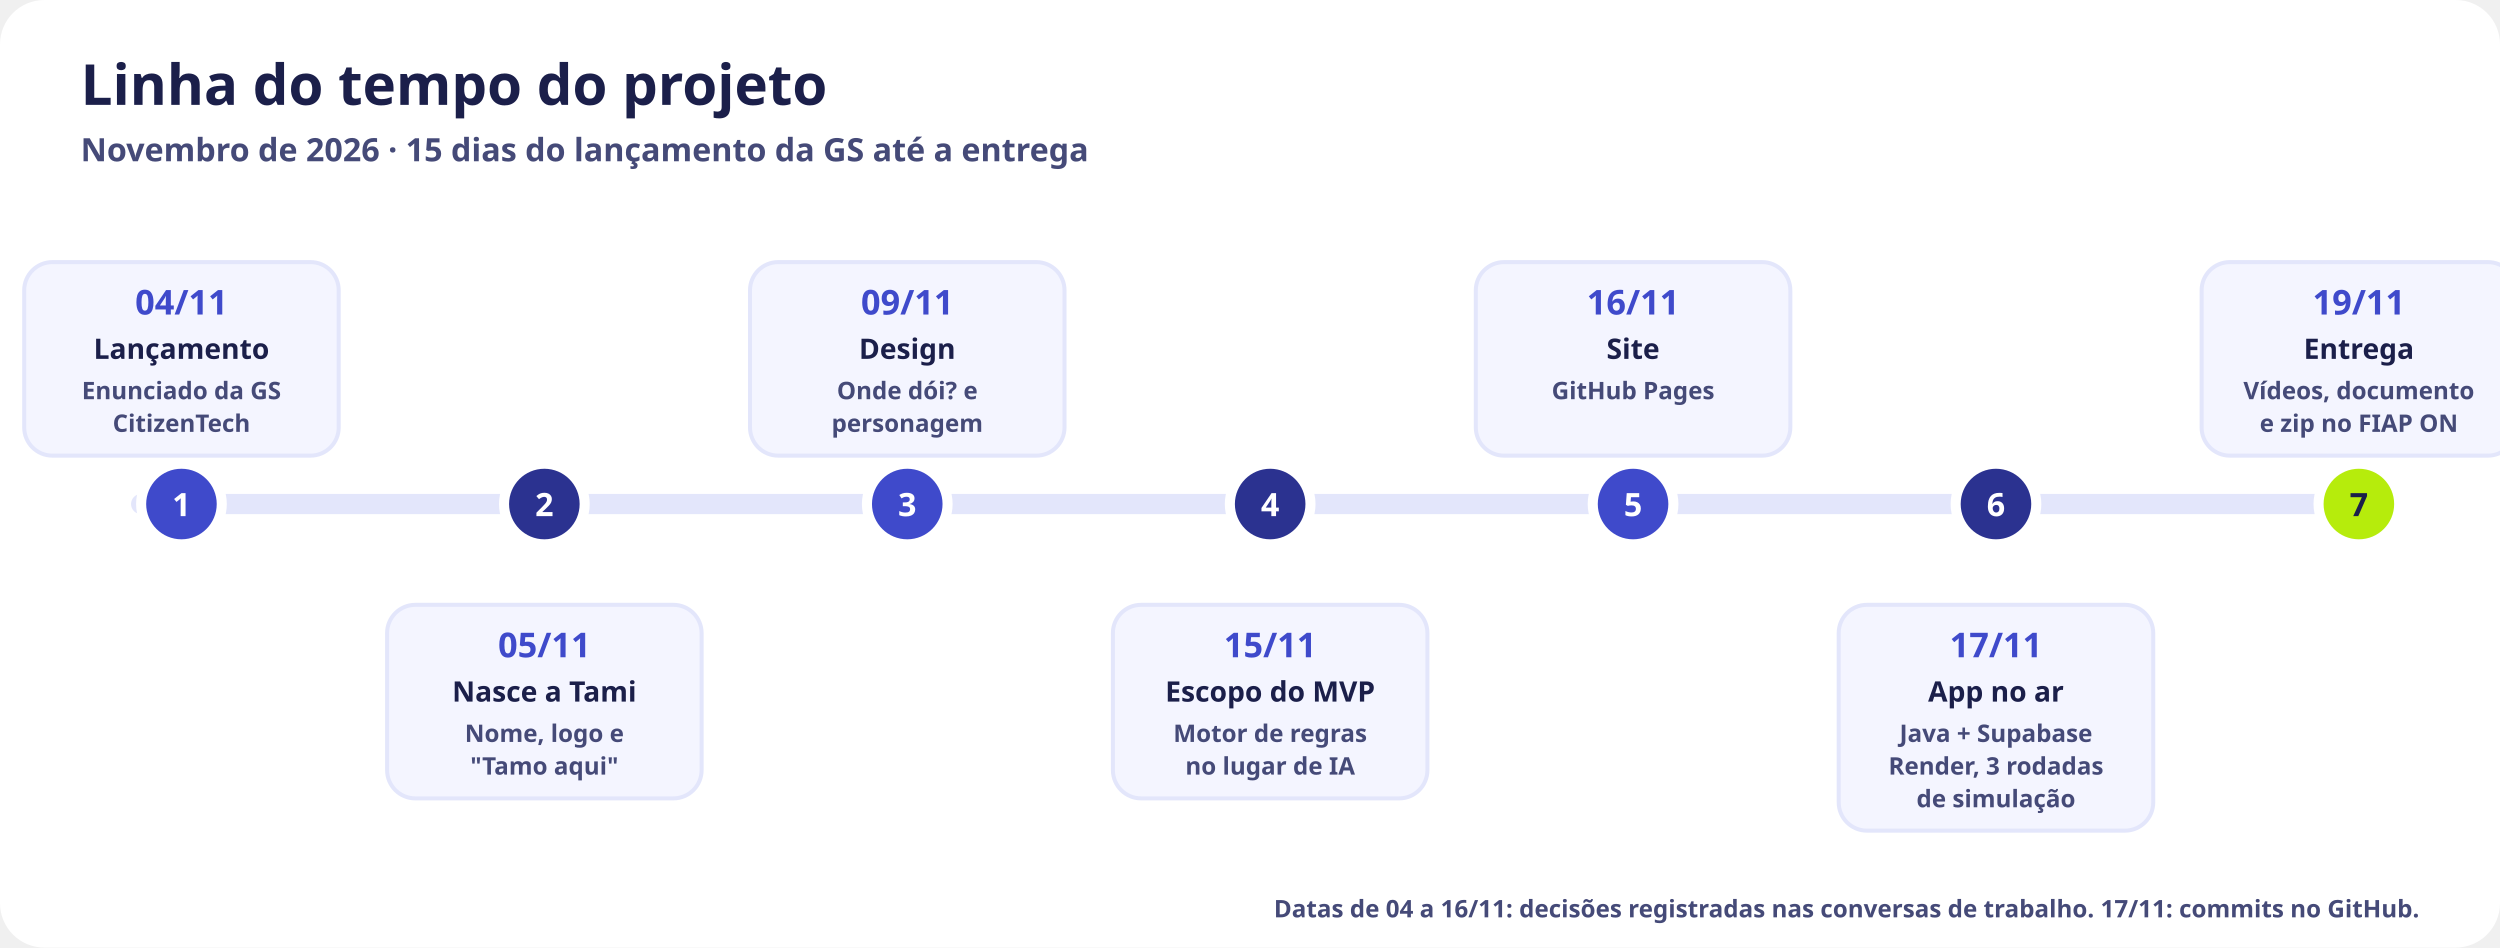
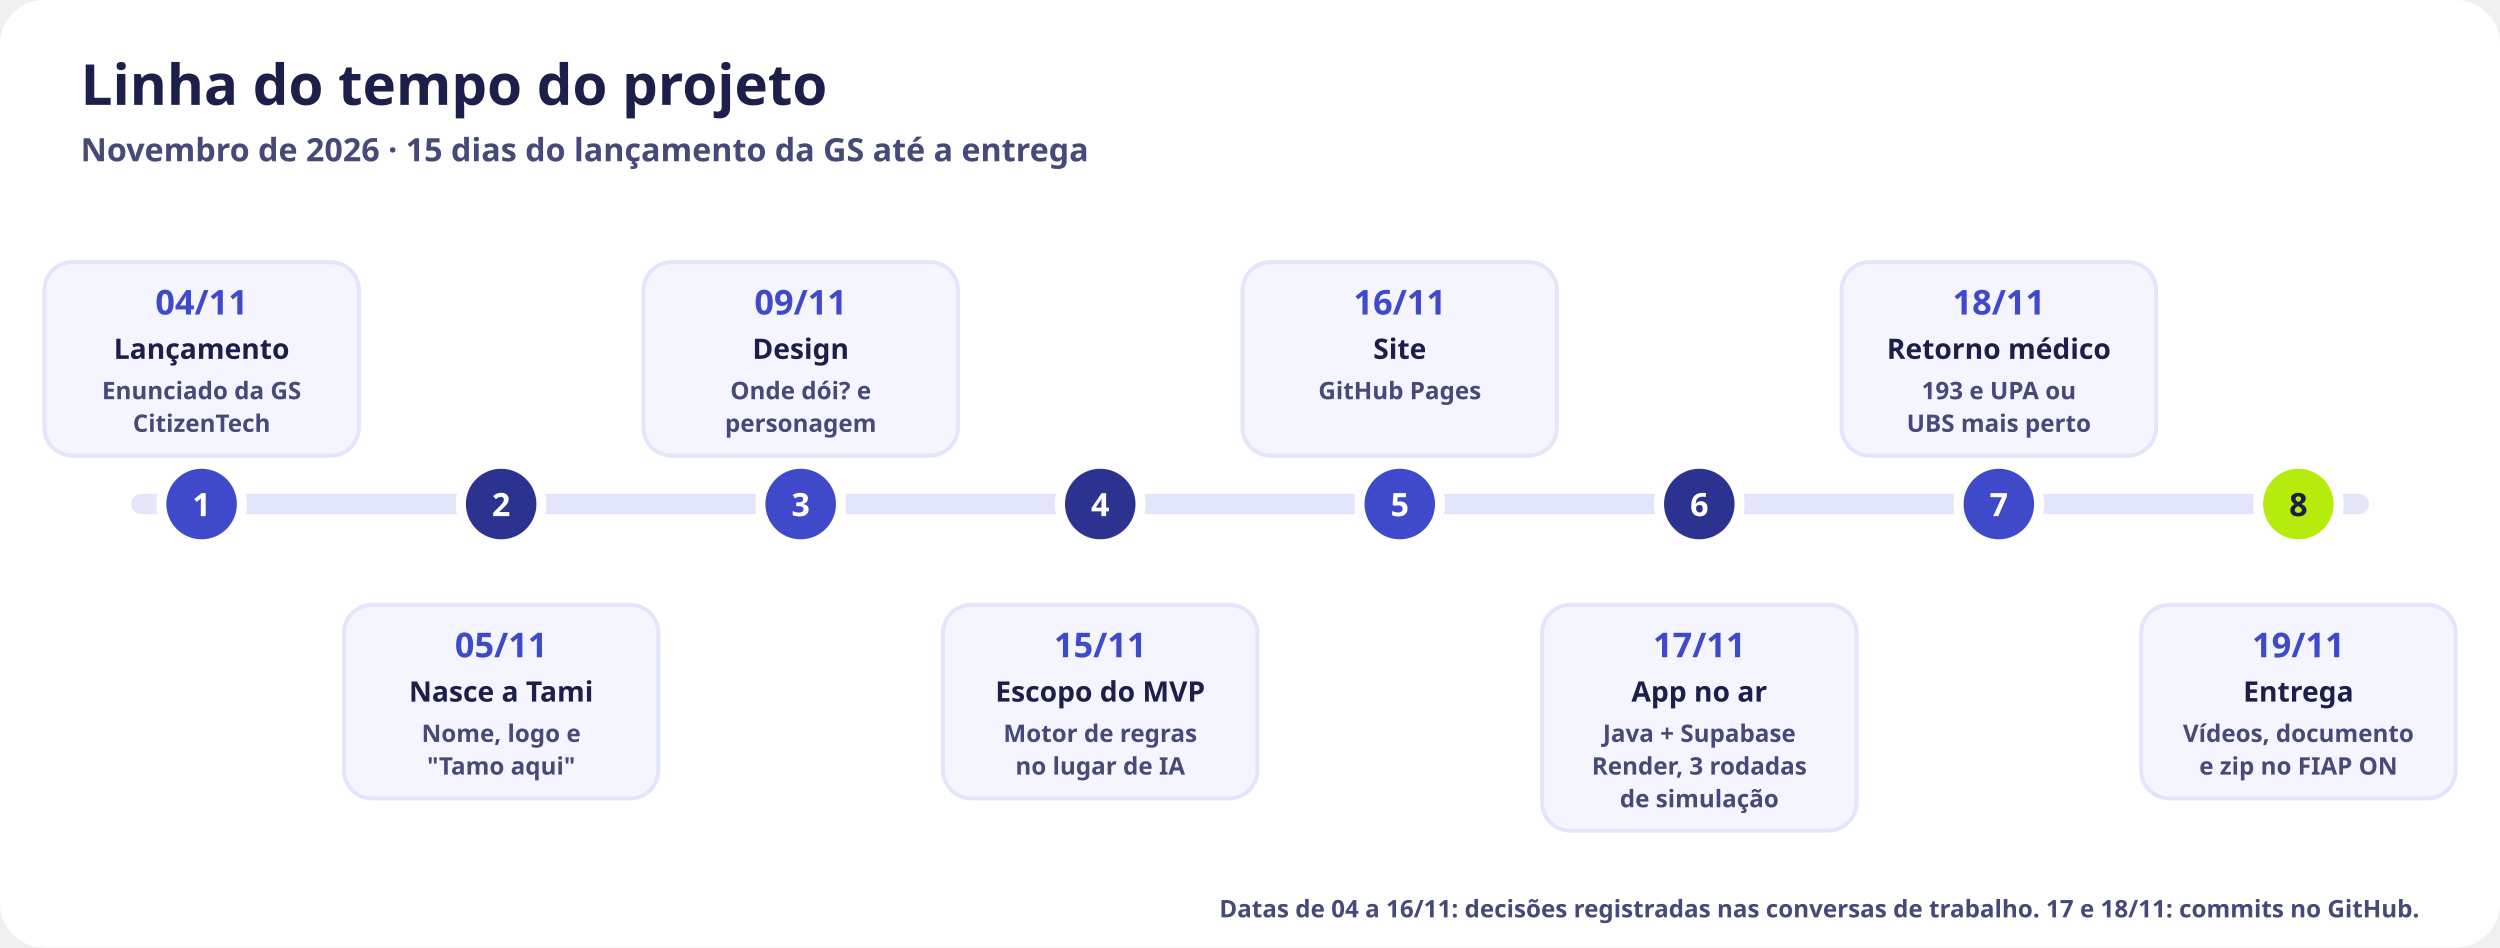
<svg xmlns="http://www.w3.org/2000/svg" width="1240" height="470" viewBox="0 0 1240 470">
  <rect x="0" y="0" width="1240" height="470" rx="22" fill="#FFFFFF" />
  <text x="40" y="52" font-family="Fredoka" font-size="28" font-weight="600" fill="#1B1F4A" text-anchor="start">Linha do tempo do projeto</text>
  <text x="40" y="80" font-family="Nunito" font-size="16" font-weight="700" fill="#454A78" text-anchor="start">Novembro de 2026 · 15 dias do lançamento da GS até a entrega</text>
  <line x1="70" y1="250" x2="1170" y2="250" stroke="#E3E6FB" stroke-width="10" stroke-linecap="round" />
-   <circle cx="90.0" cy="250" r="20" fill="#3F4ACB" stroke="#fff" stroke-width="5" />
-   <text x="90.0" y="256" font-family="Fredoka" font-size="16" font-weight="600" fill="#fff" text-anchor="middle">1</text>
-   <rect x="12.0" y="130" width="156" height="96" rx="14" fill="#F4F5FF" stroke="#E3E6FB" stroke-width="2" opacity="1" />
-   <text x="90.0" y="156" font-family="Fredoka" font-size="17" font-weight="600" fill="#3F4ACB" text-anchor="middle">04/11</text>
-   <text x="90.0" y="178" font-family="Nunito" font-size="14" font-weight="800" fill="#1B1F4A" text-anchor="middle">Lançamento</text>
-   <text x="90.0" y="198.0" font-family="Nunito" font-size="12" font-weight="600" fill="#454A78" text-anchor="middle">Enunciado da GS</text>
-   <text x="90.0" y="214.2" font-family="Nunito" font-size="12" font-weight="600" fill="#454A78" text-anchor="middle">CitizenTech</text>
-   <circle cx="270.0" cy="250" r="20" fill="#2B3290" stroke="#fff" stroke-width="5" />
-   <text x="270.0" y="256" font-family="Fredoka" font-size="16" font-weight="600" fill="#fff" text-anchor="middle">2</text>
-   <rect x="192.0" y="300" width="156" height="96" rx="14" fill="#F4F5FF" stroke="#E3E6FB" stroke-width="2" opacity="1" />
-   <text x="270.0" y="326" font-family="Fredoka" font-size="17" font-weight="600" fill="#3F4ACB" text-anchor="middle">05/11</text>
-   <text x="270.0" y="348" font-family="Nunito" font-size="14" font-weight="800" fill="#1B1F4A" text-anchor="middle">Nasce a Tami</text>
-   <text x="270.0" y="368.0" font-family="Nunito" font-size="12" font-weight="600" fill="#454A78" text-anchor="middle">Nome, logo e</text>
-   <text x="270.0" y="384.2" font-family="Nunito" font-size="12" font-weight="600" fill="#454A78" text-anchor="middle">"Tamo aqui"</text>
-   <circle cx="450.0" cy="250" r="20" fill="#3F4ACB" stroke="#fff" stroke-width="5" />
-   <text x="450.0" y="256" font-family="Fredoka" font-size="16" font-weight="600" fill="#fff" text-anchor="middle">3</text>
-   <rect x="372.0" y="130" width="156" height="96" rx="14" fill="#F4F5FF" stroke="#E3E6FB" stroke-width="2" opacity="1" />
-   <text x="450.0" y="156" font-family="Fredoka" font-size="17" font-weight="600" fill="#3F4ACB" text-anchor="middle">09/11</text>
-   <text x="450.0" y="178" font-family="Nunito" font-size="14" font-weight="800" fill="#1B1F4A" text-anchor="middle">Design</text>
-   <text x="450.0" y="198.0" font-family="Nunito" font-size="12" font-weight="600" fill="#454A78" text-anchor="middle">Onde dói? e</text>
-   <text x="450.0" y="214.2" font-family="Nunito" font-size="12" font-weight="600" fill="#454A78" text-anchor="middle">personagem</text>
-   <circle cx="630.0" cy="250" r="20" fill="#2B3290" stroke="#fff" stroke-width="5" />
-   <text x="630.0" y="256" font-family="Fredoka" font-size="16" font-weight="600" fill="#fff" text-anchor="middle">4</text>
-   <rect x="552.0" y="300" width="156" height="96" rx="14" fill="#F4F5FF" stroke="#E3E6FB" stroke-width="2" opacity="1" />
-   <text x="630.0" y="326" font-family="Fredoka" font-size="17" font-weight="600" fill="#3F4ACB" text-anchor="middle">15/11</text>
-   <text x="630.0" y="348" font-family="Nunito" font-size="14" font-weight="800" fill="#1B1F4A" text-anchor="middle">Escopo do MVP</text>
-   <text x="630.0" y="368.0" font-family="Nunito" font-size="12" font-weight="600" fill="#454A78" text-anchor="middle">Motor de regras</text>
-   <text x="630.0" y="384.2" font-family="Nunito" font-size="12" font-weight="600" fill="#454A78" text-anchor="middle">no lugar de IA</text>
-   <circle cx="810.0" cy="250" r="20" fill="#3F4ACB" stroke="#fff" stroke-width="5" />
-   <text x="810.0" y="256" font-family="Fredoka" font-size="16" font-weight="600" fill="#fff" text-anchor="middle">5</text>
-   <rect x="732.0" y="130" width="156" height="96" rx="14" fill="#F4F5FF" stroke="#E3E6FB" stroke-width="2" opacity="1" />
-   <text x="810.0" y="156" font-family="Fredoka" font-size="17" font-weight="600" fill="#3F4ACB" text-anchor="middle">16/11</text>
-   <text x="810.0" y="178" font-family="Nunito" font-size="14" font-weight="800" fill="#1B1F4A" text-anchor="middle">Site</text>
-   <text x="810.0" y="198.0" font-family="Nunito" font-size="12" font-weight="600" fill="#454A78" text-anchor="middle">GitHub Pages</text>
-   <circle cx="990.0" cy="250" r="20" fill="#2B3290" stroke="#fff" stroke-width="5" />
-   <text x="990.0" y="256" font-family="Fredoka" font-size="16" font-weight="600" fill="#fff" text-anchor="middle">6</text>
-   <rect x="912.0" y="300" width="156" height="112" rx="14" fill="#F4F5FF" stroke="#E3E6FB" stroke-width="2" opacity="1" />
-   <text x="990.0" y="326" font-family="Fredoka" font-size="17" font-weight="600" fill="#3F4ACB" text-anchor="middle">17/11</text>
-   <text x="990.0" y="348" font-family="Nunito" font-size="14" font-weight="800" fill="#1B1F4A" text-anchor="middle">App no ar</text>
-   <text x="990.0" y="368.0" font-family="Nunito" font-size="12" font-weight="600" fill="#454A78" text-anchor="middle">Java + Supabase</text>
-   <text x="990.0" y="384.2" font-family="Nunito" font-size="12" font-weight="600" fill="#454A78" text-anchor="middle">Render, 3 rodadas</text>
-   <text x="990.0" y="400.4" font-family="Nunito" font-size="12" font-weight="600" fill="#454A78" text-anchor="middle">de simulação</text>
-   <circle cx="1170.0" cy="250" r="20" fill="#B6EC0C" stroke="#fff" stroke-width="5" />
-   <text x="1170.0" y="256" font-family="Fredoka" font-size="16" font-weight="600" fill="#1B1F4A" text-anchor="middle">7</text>
-   <rect x="1092.0" y="130" width="156" height="96" rx="14" fill="#F4F5FF" stroke="#E3E6FB" stroke-width="2" opacity="1" />
-   <text x="1170.0" y="156" font-family="Fredoka" font-size="17" font-weight="600" fill="#3F4ACB" text-anchor="middle">19/11</text>
-   <text x="1170.0" y="178" font-family="Nunito" font-size="14" font-weight="800" fill="#1B1F4A" text-anchor="middle">Entrega</text>
-   <text x="1170.0" y="198.0" font-family="Nunito" font-size="12" font-weight="600" fill="#454A78" text-anchor="middle">Vídeos, documento</text>
-   <text x="1170.0" y="214.2" font-family="Nunito" font-size="12" font-weight="600" fill="#454A78" text-anchor="middle">e zip no FIAP ON</text>
-   <text x="1200" y="455" font-family="Nunito" font-size="12" font-weight="600" fill="#454A78" text-anchor="end">Datas de 04 a 16/11: decisões registradas nas conversas de trabalho. 17/11: commits no GitHub.</text>
+   <circle cx="100.0" cy="250" r="20" fill="#3F4ACB" stroke="#fff" stroke-width="5" />
+   <text x="100.0" y="256" font-family="Fredoka" font-size="16" font-weight="600" fill="#fff" text-anchor="middle">1</text>
+   <rect x="22.0" y="130" width="156" height="96" rx="14" fill="#F4F5FF" stroke="#E3E6FB" stroke-width="2" opacity="1" />
+   <text x="100.0" y="156" font-family="Fredoka" font-size="17" font-weight="600" fill="#3F4ACB" text-anchor="middle">04/11</text>
+   <text x="100.0" y="178" font-family="Nunito" font-size="14" font-weight="800" fill="#1B1F4A" text-anchor="middle">Lançamento</text>
+   <text x="100.0" y="198.0" font-family="Nunito" font-size="12" font-weight="600" fill="#454A78" text-anchor="middle">Enunciado da GS</text>
+   <text x="100.0" y="214.2" font-family="Nunito" font-size="12" font-weight="600" fill="#454A78" text-anchor="middle">CitizenTech</text>
+   <circle cx="248.571" cy="250" r="20" fill="#2B3290" stroke="#fff" stroke-width="5" />
+   <text x="248.571" y="256" font-family="Fredoka" font-size="16" font-weight="600" fill="#fff" text-anchor="middle">2</text>
+   <rect x="170.571" y="300" width="156" height="96" rx="14" fill="#F4F5FF" stroke="#E3E6FB" stroke-width="2" opacity="1" />
+   <text x="248.571" y="326" font-family="Fredoka" font-size="17" font-weight="600" fill="#3F4ACB" text-anchor="middle">05/11</text>
+   <text x="248.571" y="348" font-family="Nunito" font-size="14" font-weight="800" fill="#1B1F4A" text-anchor="middle">Nasce a Tami</text>
+   <text x="248.571" y="368.0" font-family="Nunito" font-size="12" font-weight="600" fill="#454A78" text-anchor="middle">Nome, logo e</text>
+   <text x="248.571" y="384.2" font-family="Nunito" font-size="12" font-weight="600" fill="#454A78" text-anchor="middle">"Tamo aqui"</text>
+   <circle cx="397.143" cy="250" r="20" fill="#3F4ACB" stroke="#fff" stroke-width="5" />
+   <text x="397.143" y="256" font-family="Fredoka" font-size="16" font-weight="600" fill="#fff" text-anchor="middle">3</text>
+   <rect x="319.143" y="130" width="156" height="96" rx="14" fill="#F4F5FF" stroke="#E3E6FB" stroke-width="2" opacity="1" />
+   <text x="397.143" y="156" font-family="Fredoka" font-size="17" font-weight="600" fill="#3F4ACB" text-anchor="middle">09/11</text>
+   <text x="397.143" y="178" font-family="Nunito" font-size="14" font-weight="800" fill="#1B1F4A" text-anchor="middle">Design</text>
+   <text x="397.143" y="198.0" font-family="Nunito" font-size="12" font-weight="600" fill="#454A78" text-anchor="middle">Onde dói? e</text>
+   <text x="397.143" y="214.2" font-family="Nunito" font-size="12" font-weight="600" fill="#454A78" text-anchor="middle">personagem</text>
+   <circle cx="545.714" cy="250" r="20" fill="#2B3290" stroke="#fff" stroke-width="5" />
+   <text x="545.714" y="256" font-family="Fredoka" font-size="16" font-weight="600" fill="#fff" text-anchor="middle">4</text>
+   <rect x="467.714" y="300" width="156" height="96" rx="14" fill="#F4F5FF" stroke="#E3E6FB" stroke-width="2" opacity="1" />
+   <text x="545.714" y="326" font-family="Fredoka" font-size="17" font-weight="600" fill="#3F4ACB" text-anchor="middle">15/11</text>
+   <text x="545.714" y="348" font-family="Nunito" font-size="14" font-weight="800" fill="#1B1F4A" text-anchor="middle">Escopo do MVP</text>
+   <text x="545.714" y="368.0" font-family="Nunito" font-size="12" font-weight="600" fill="#454A78" text-anchor="middle">Motor de regras</text>
+   <text x="545.714" y="384.2" font-family="Nunito" font-size="12" font-weight="600" fill="#454A78" text-anchor="middle">no lugar de IA</text>
+   <circle cx="694.286" cy="250" r="20" fill="#3F4ACB" stroke="#fff" stroke-width="5" />
+   <text x="694.286" y="256" font-family="Fredoka" font-size="16" font-weight="600" fill="#fff" text-anchor="middle">5</text>
+   <rect x="616.286" y="130" width="156" height="96" rx="14" fill="#F4F5FF" stroke="#E3E6FB" stroke-width="2" opacity="1" />
+   <text x="694.286" y="156" font-family="Fredoka" font-size="17" font-weight="600" fill="#3F4ACB" text-anchor="middle">16/11</text>
+   <text x="694.286" y="178" font-family="Nunito" font-size="14" font-weight="800" fill="#1B1F4A" text-anchor="middle">Site</text>
+   <text x="694.286" y="198.0" font-family="Nunito" font-size="12" font-weight="600" fill="#454A78" text-anchor="middle">GitHub Pages</text>
+   <circle cx="842.857" cy="250" r="20" fill="#2B3290" stroke="#fff" stroke-width="5" />
+   <text x="842.857" y="256" font-family="Fredoka" font-size="16" font-weight="600" fill="#fff" text-anchor="middle">6</text>
+   <rect x="764.857" y="300" width="156" height="112" rx="14" fill="#F4F5FF" stroke="#E3E6FB" stroke-width="2" opacity="1" />
+   <text x="842.857" y="326" font-family="Fredoka" font-size="17" font-weight="600" fill="#3F4ACB" text-anchor="middle">17/11</text>
+   <text x="842.857" y="348" font-family="Nunito" font-size="14" font-weight="800" fill="#1B1F4A" text-anchor="middle">App no ar</text>
+   <text x="842.857" y="368.0" font-family="Nunito" font-size="12" font-weight="600" fill="#454A78" text-anchor="middle">Java + Supabase</text>
+   <text x="842.857" y="384.2" font-family="Nunito" font-size="12" font-weight="600" fill="#454A78" text-anchor="middle">Render, 3 rodadas</text>
+   <text x="842.857" y="400.4" font-family="Nunito" font-size="12" font-weight="600" fill="#454A78" text-anchor="middle">de simulação</text>
+   <circle cx="991.429" cy="250" r="20" fill="#3F4ACB" stroke="#fff" stroke-width="5" />
+   <text x="991.429" y="256" font-family="Fredoka" font-size="16" font-weight="600" fill="#fff" text-anchor="middle">7</text>
+   <rect x="913.429" y="130" width="156" height="96" rx="14" fill="#F4F5FF" stroke="#E3E6FB" stroke-width="2" opacity="1" />
+   <text x="991.429" y="156" font-family="Fredoka" font-size="17" font-weight="600" fill="#3F4ACB" text-anchor="middle">18/11</text>
+   <text x="991.429" y="178" font-family="Nunito" font-size="14" font-weight="800" fill="#1B1F4A" text-anchor="middle">Retorno médico</text>
+   <text x="991.429" y="198.0" font-family="Nunito" font-size="12" font-weight="600" fill="#454A78" text-anchor="middle">193 e UPA ou</text>
+   <text x="991.429" y="214.2" font-family="Nunito" font-size="12" font-weight="600" fill="#454A78" text-anchor="middle">UBS mais perto</text>
+   <circle cx="1140.0" cy="250" r="20" fill="#B6EC0C" stroke="#fff" stroke-width="5" />
+   <text x="1140.0" y="256" font-family="Fredoka" font-size="16" font-weight="600" fill="#1B1F4A" text-anchor="middle">8</text>
+   <rect x="1062.0" y="300" width="156" height="96" rx="14" fill="#F4F5FF" stroke="#E3E6FB" stroke-width="2" opacity="1" />
+   <text x="1140.0" y="326" font-family="Fredoka" font-size="17" font-weight="600" fill="#3F4ACB" text-anchor="middle">19/11</text>
+   <text x="1140.0" y="348" font-family="Nunito" font-size="14" font-weight="800" fill="#1B1F4A" text-anchor="middle">Entrega</text>
+   <text x="1140.0" y="368.0" font-family="Nunito" font-size="12" font-weight="600" fill="#454A78" text-anchor="middle">Vídeos, documento</text>
+   <text x="1140.0" y="384.2" font-family="Nunito" font-size="12" font-weight="600" fill="#454A78" text-anchor="middle">e zip no FIAP ON</text>
+   <text x="1200" y="455" font-family="Nunito" font-size="12" font-weight="600" fill="#454A78" text-anchor="end">Datas de 04 a 16/11: decisões registradas nas conversas de trabalho. 17 e 18/11: commits no GitHub.</text>
</svg>
